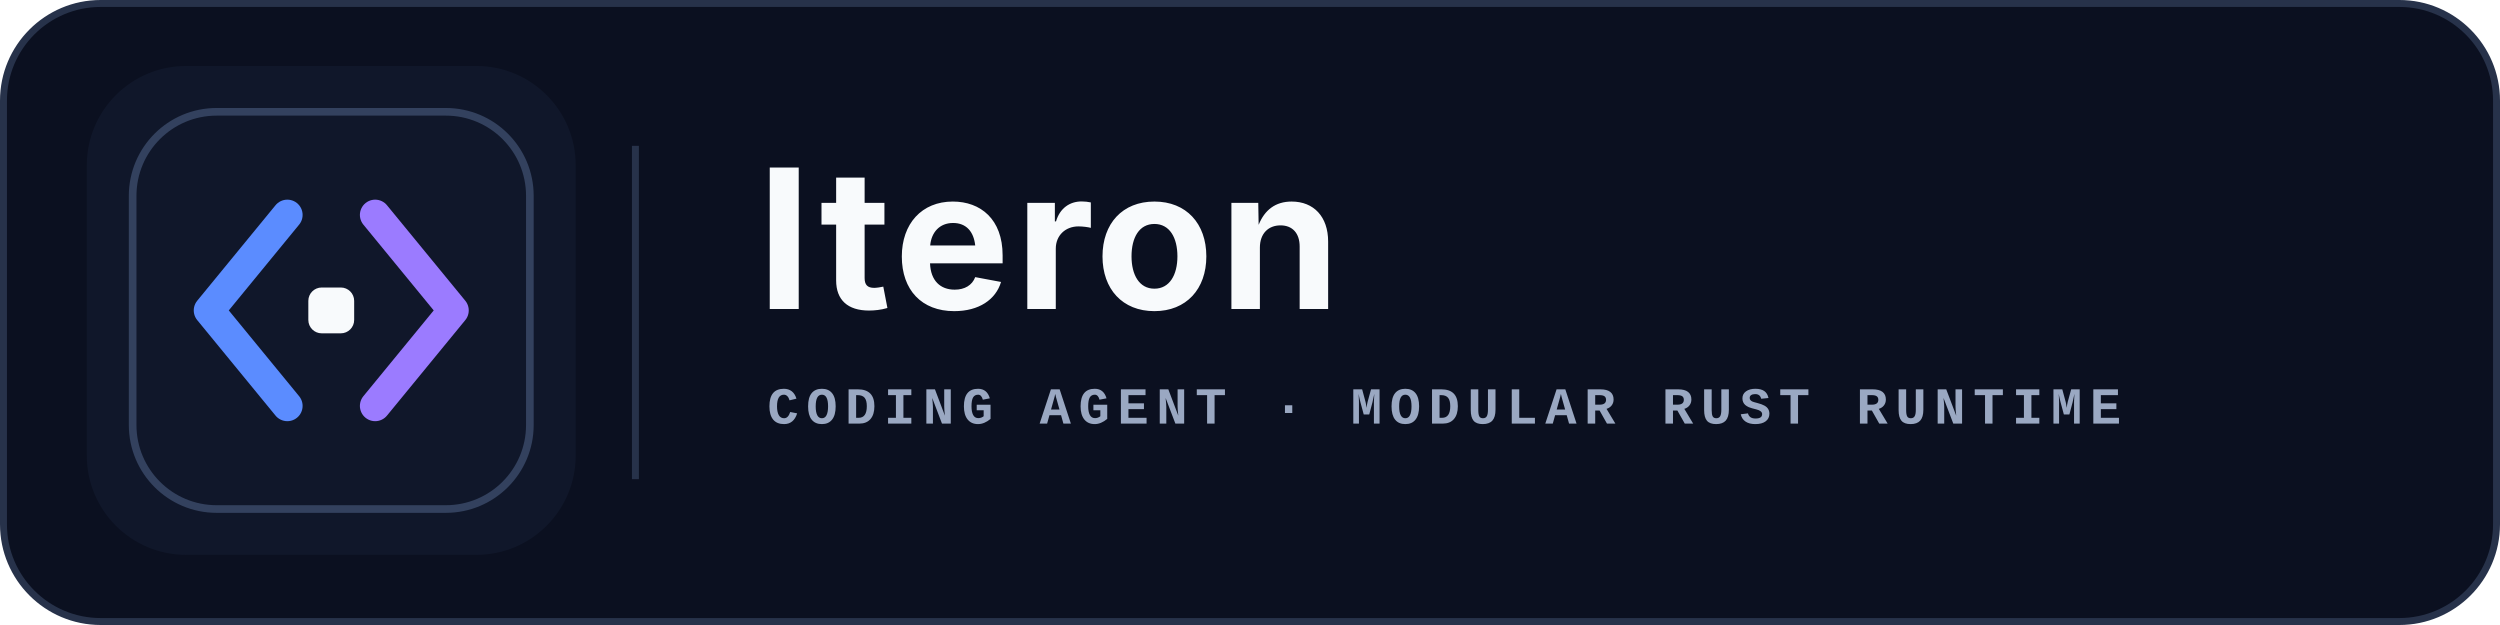
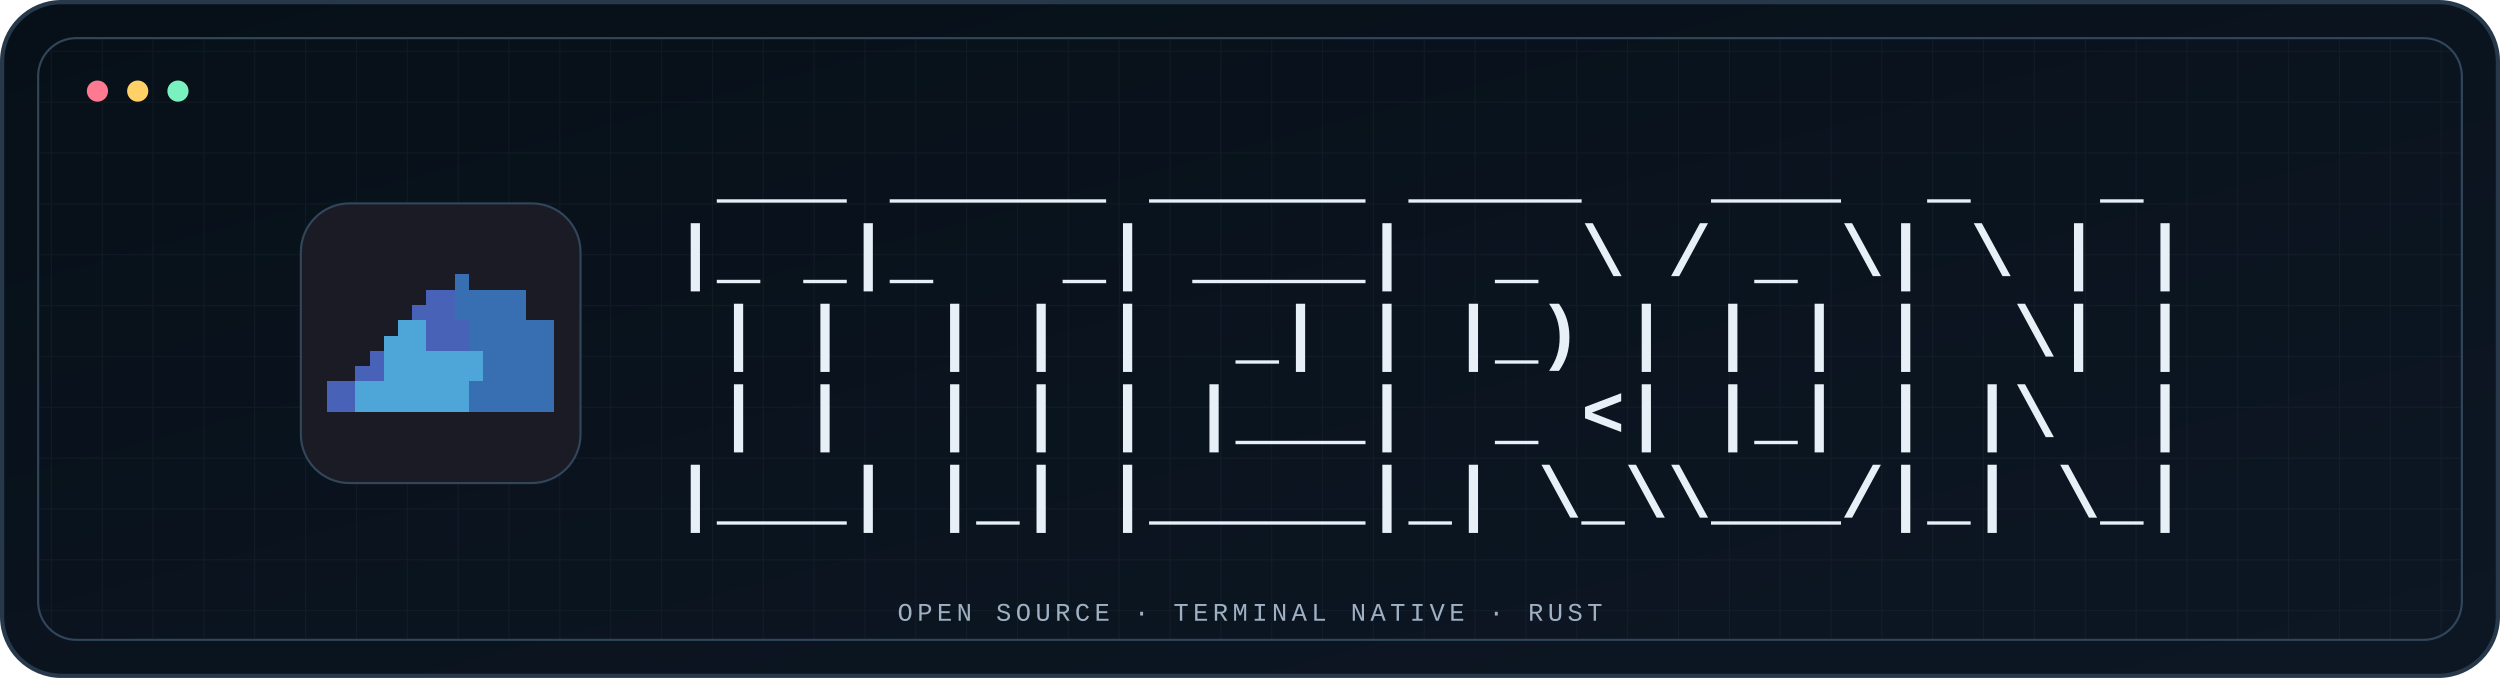
- <svg xmlns="http://www.w3.org/2000/svg" viewBox="0 0 720 180" role="img" aria-labelledby="title description">
-   <rect x="1" y="1" width="718" height="178" rx="28" fill="#0b1020" stroke="#27324a" stroke-width="2" />
-   <g transform="translate(25 19) scale(.55)">
-     <rect width="256" height="256" rx="52" fill="#10172a" />
-     <rect x="24" y="24" width="208" height="208" rx="44" fill="none" stroke="#33415e" stroke-width="4" />
-     <path d="M105 78 64 128l41 50" fill="none" stroke="#5b8cff" stroke-width="16" stroke-linecap="round" stroke-linejoin="round" />
-     <path d="m151 78 41 50-41 50" fill="none" stroke="#9b7bff" stroke-width="16" stroke-linecap="round" stroke-linejoin="round" />
-     <rect x="116" y="116" width="24" height="24" rx="7" fill="#f8fafc" />
+ <svg xmlns="http://www.w3.org/2000/svg" viewBox="0 0 1180 320" role="img" aria-labelledby="title description">
+   <defs>
+     <linearGradient id="panel" x1="0" y1="0" x2="1" y2="1">
+       <stop offset="0" stop-color="#071018" />
+       <stop offset="1" stop-color="#0d1724" />
+     </linearGradient>
+     <linearGradient id="signal" x1="0" y1="0" x2="1" y2="0">
+       <stop offset="0" stop-color="#79f2c0" />
+       <stop offset="0.52" stop-color="#6ea8fe" />
+       <stop offset="1" stop-color="#b99cff" />
+     </linearGradient>
+     <pattern id="grid" width="24" height="24" patternUnits="userSpaceOnUse">
+       <path d="M24 0H0V24" fill="none" stroke="#9fb0c3" stroke-opacity=".055" />
+     </pattern>
+   </defs>
+   <rect x="1" y="1" width="1178" height="318" rx="28" fill="url(#panel)" stroke="#26384a" stroke-width="2" />
+   <rect x="18" y="18" width="1144" height="284" rx="18" fill="url(#grid)" stroke="#31465b" stroke-width="1" />
+   <circle cx="46" cy="43" r="5" fill="#ff7a90" />
+   <circle cx="65" cy="43" r="5" fill="#ffd166" />
+   <circle cx="84" cy="43" r="5" fill="#79f2c0" />
+   <g aria-label="Iteron pixel-step mark">
+     <rect x="142" y="96" width="132" height="132" rx="23" fill="#1a1b25" stroke="#31465b" />
+     <g transform="translate(154.375 129.516) scale(6.703 7.219)" shape-rendering="crispEdges">
+       <path fill="#386eb2" d="M9 0h1v1h4v2h2v6h-6V7h1V5h-1V3H9Z" />
+       <path fill="#4762b7" d="M7 1h2v2h1v2H7V3H6V2h1ZM3 5h1v2H2v2H0V7h2V6h1Z" />
+       <path fill="#4ea5d7" d="M5 3h2v2h4v2h-1v2H2V7h2V4h1Z" />
+     </g>
  </g>
-   <path d="M183 42v96" stroke="#27324a" stroke-width="2" />
-   <text x="218" y="89" fill="#f8fafc" font-family="Inter, ui-sans-serif, -apple-system, BlinkMacSystemFont, Segoe UI, sans-serif" font-size="56" font-weight="700" letter-spacing="1.5">Iteron</text>
-   <text x="221" y="122" fill="#9aa8c2" font-family="SFMono-Regular, Consolas, Liberation Mono, monospace" font-size="15" font-weight="600" letter-spacing="2.2">CODING AGENT · MODULAR RUST RUNTIME</text>
+   <g fill="#e8f0f7" font-family="SFMono-Regular, Consolas, Liberation Mono, monospace" font-size="34" font-weight="700" xml:space="preserve">
+     <text x="318" y="92"> ___ _____ _____ ____   ___  _   _</text>
+     <text x="318" y="130">|_ _|_   _| ____|  _ \ / _ \| \ | |</text>
+     <text x="318" y="168"> | |  | | |  _| | |_) | | | |  \| |</text>
+     <text x="318" y="206"> | |  | | | |___|  _ &lt;| |_| | |\  |</text>
+     <text x="318" y="244">|___| |_| |_____|_| \_\\___/|_| \_|</text>
+   </g>
+   <path d="M142 269H1038" stroke="url(#signal)" stroke-width="3" stroke-linecap="round" />
+   <text x="590" y="293" text-anchor="middle" fill="#9fb0c3" font-family="SFMono-Regular, Consolas, Liberation Mono, monospace" font-size="12" letter-spacing="2.1">OPEN SOURCE · TERMINAL NATIVE · RUST</text>
</svg>
